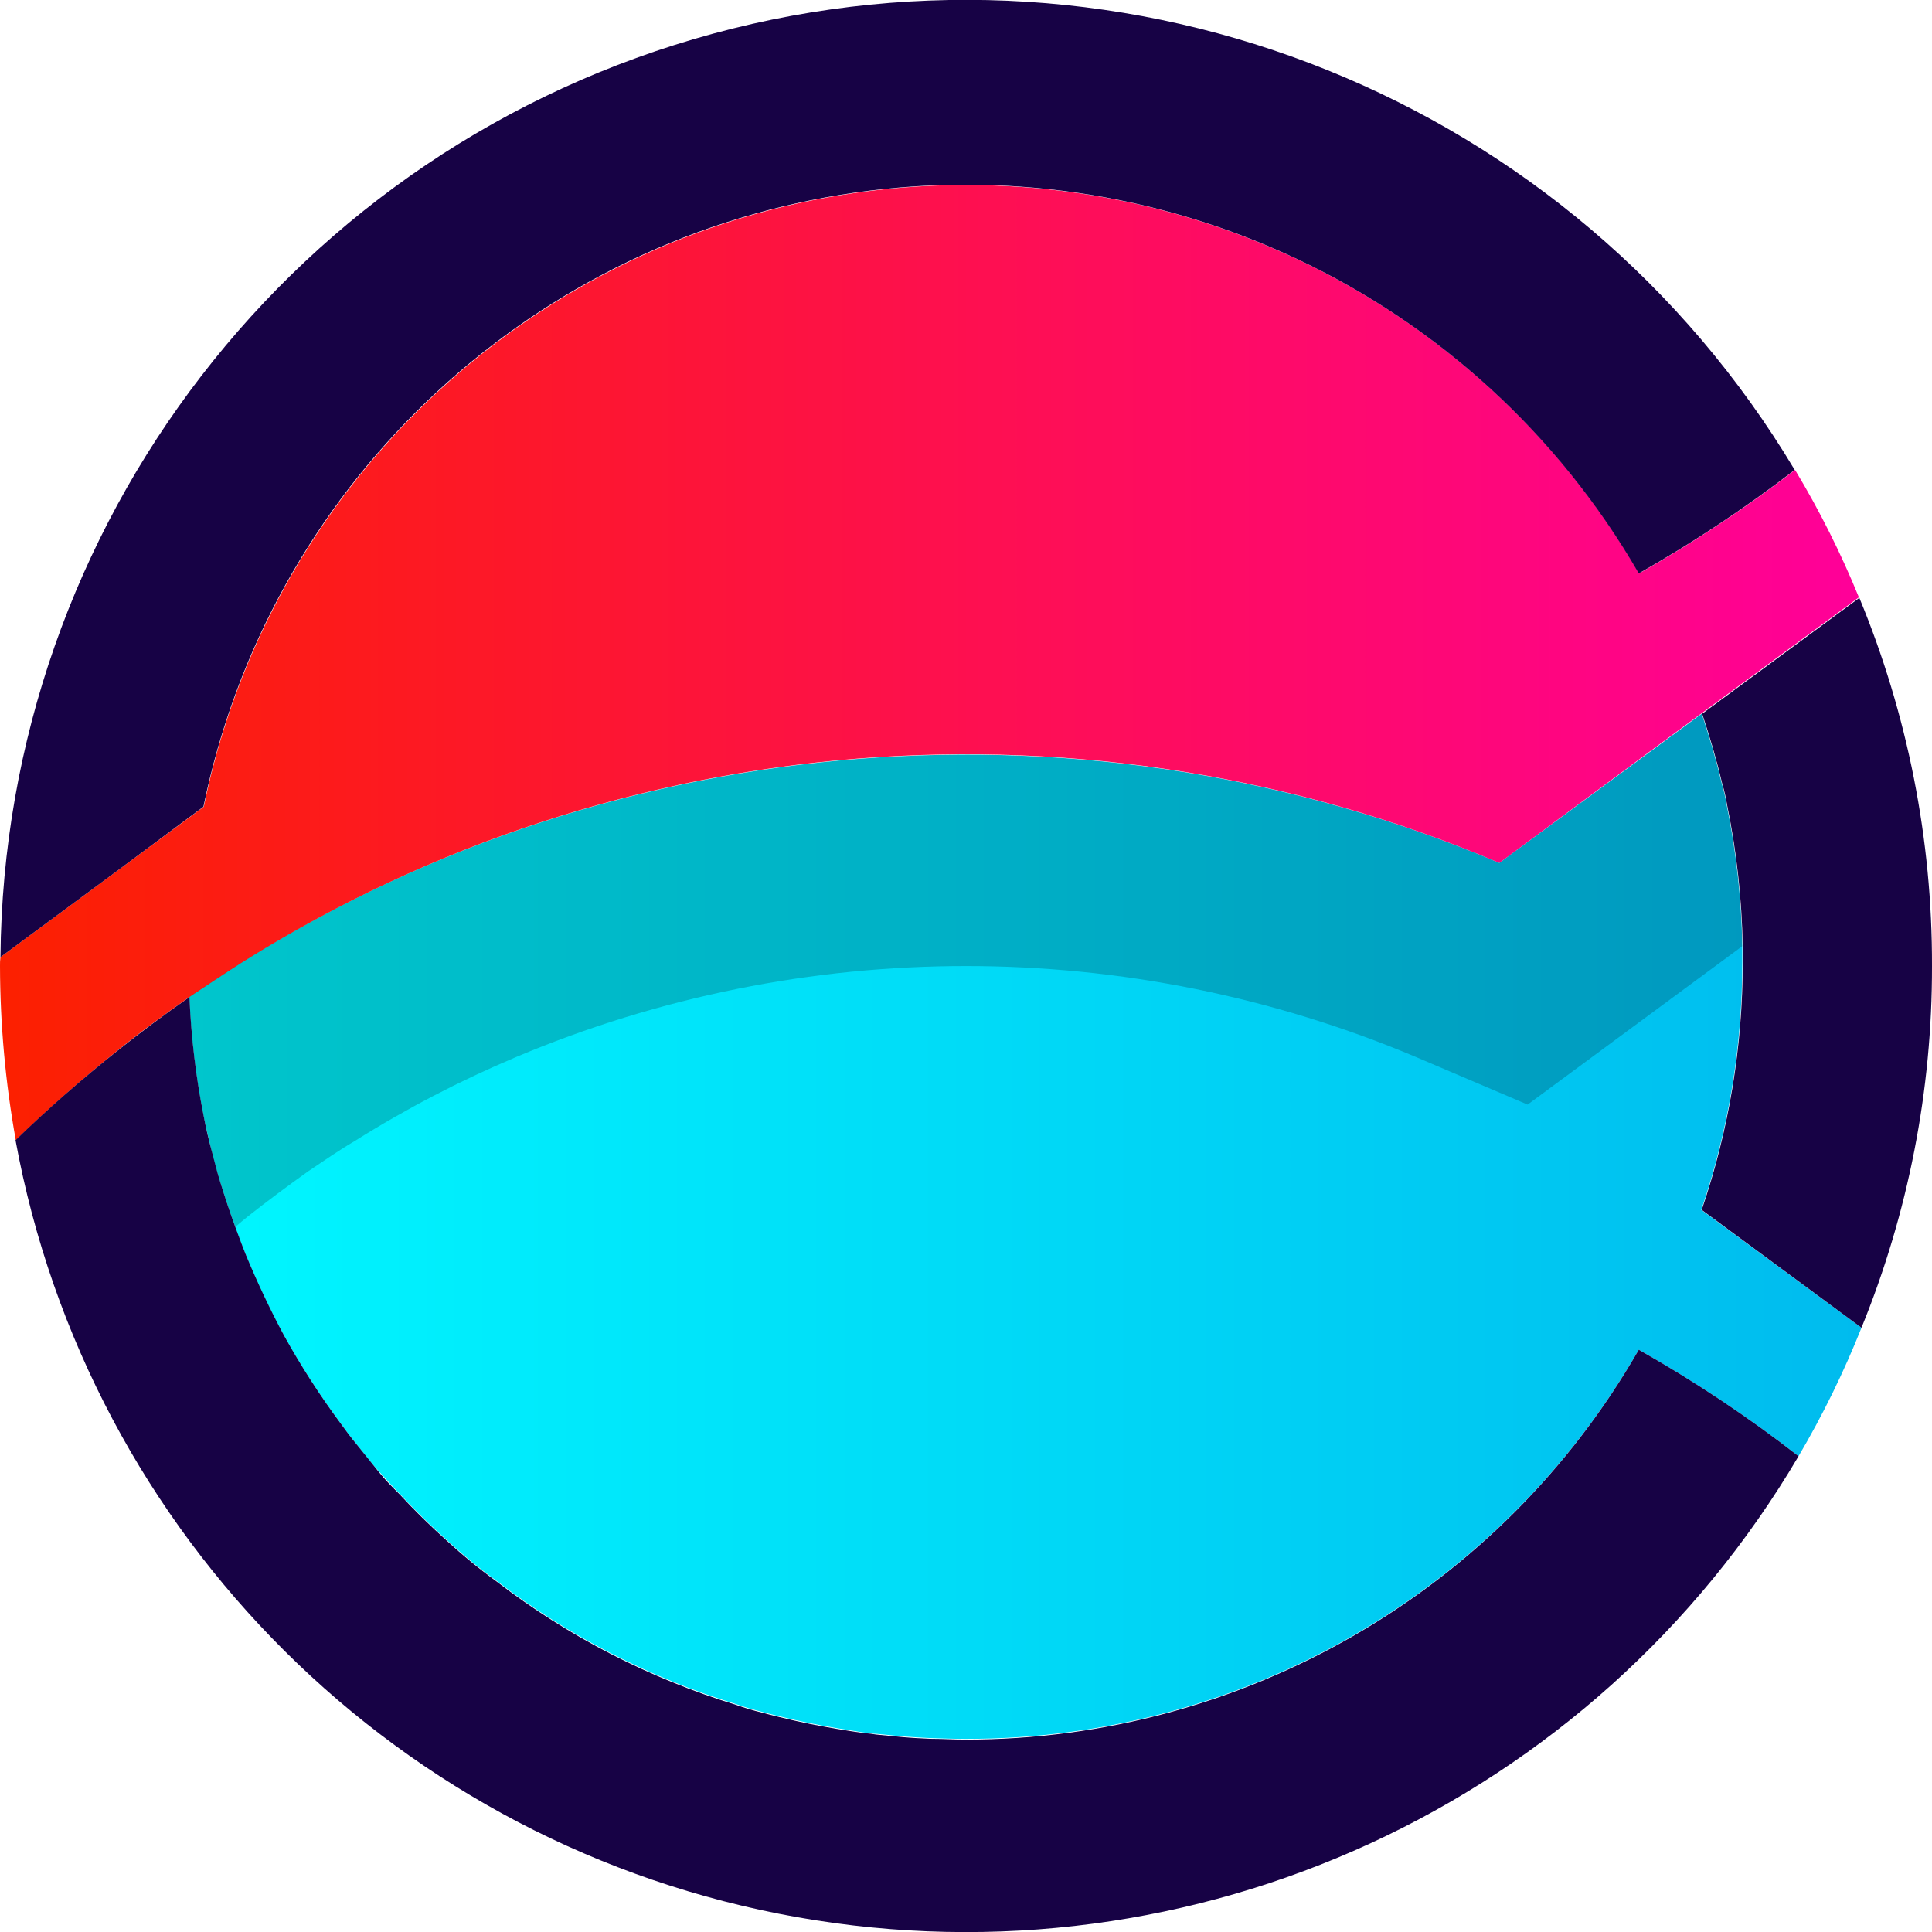
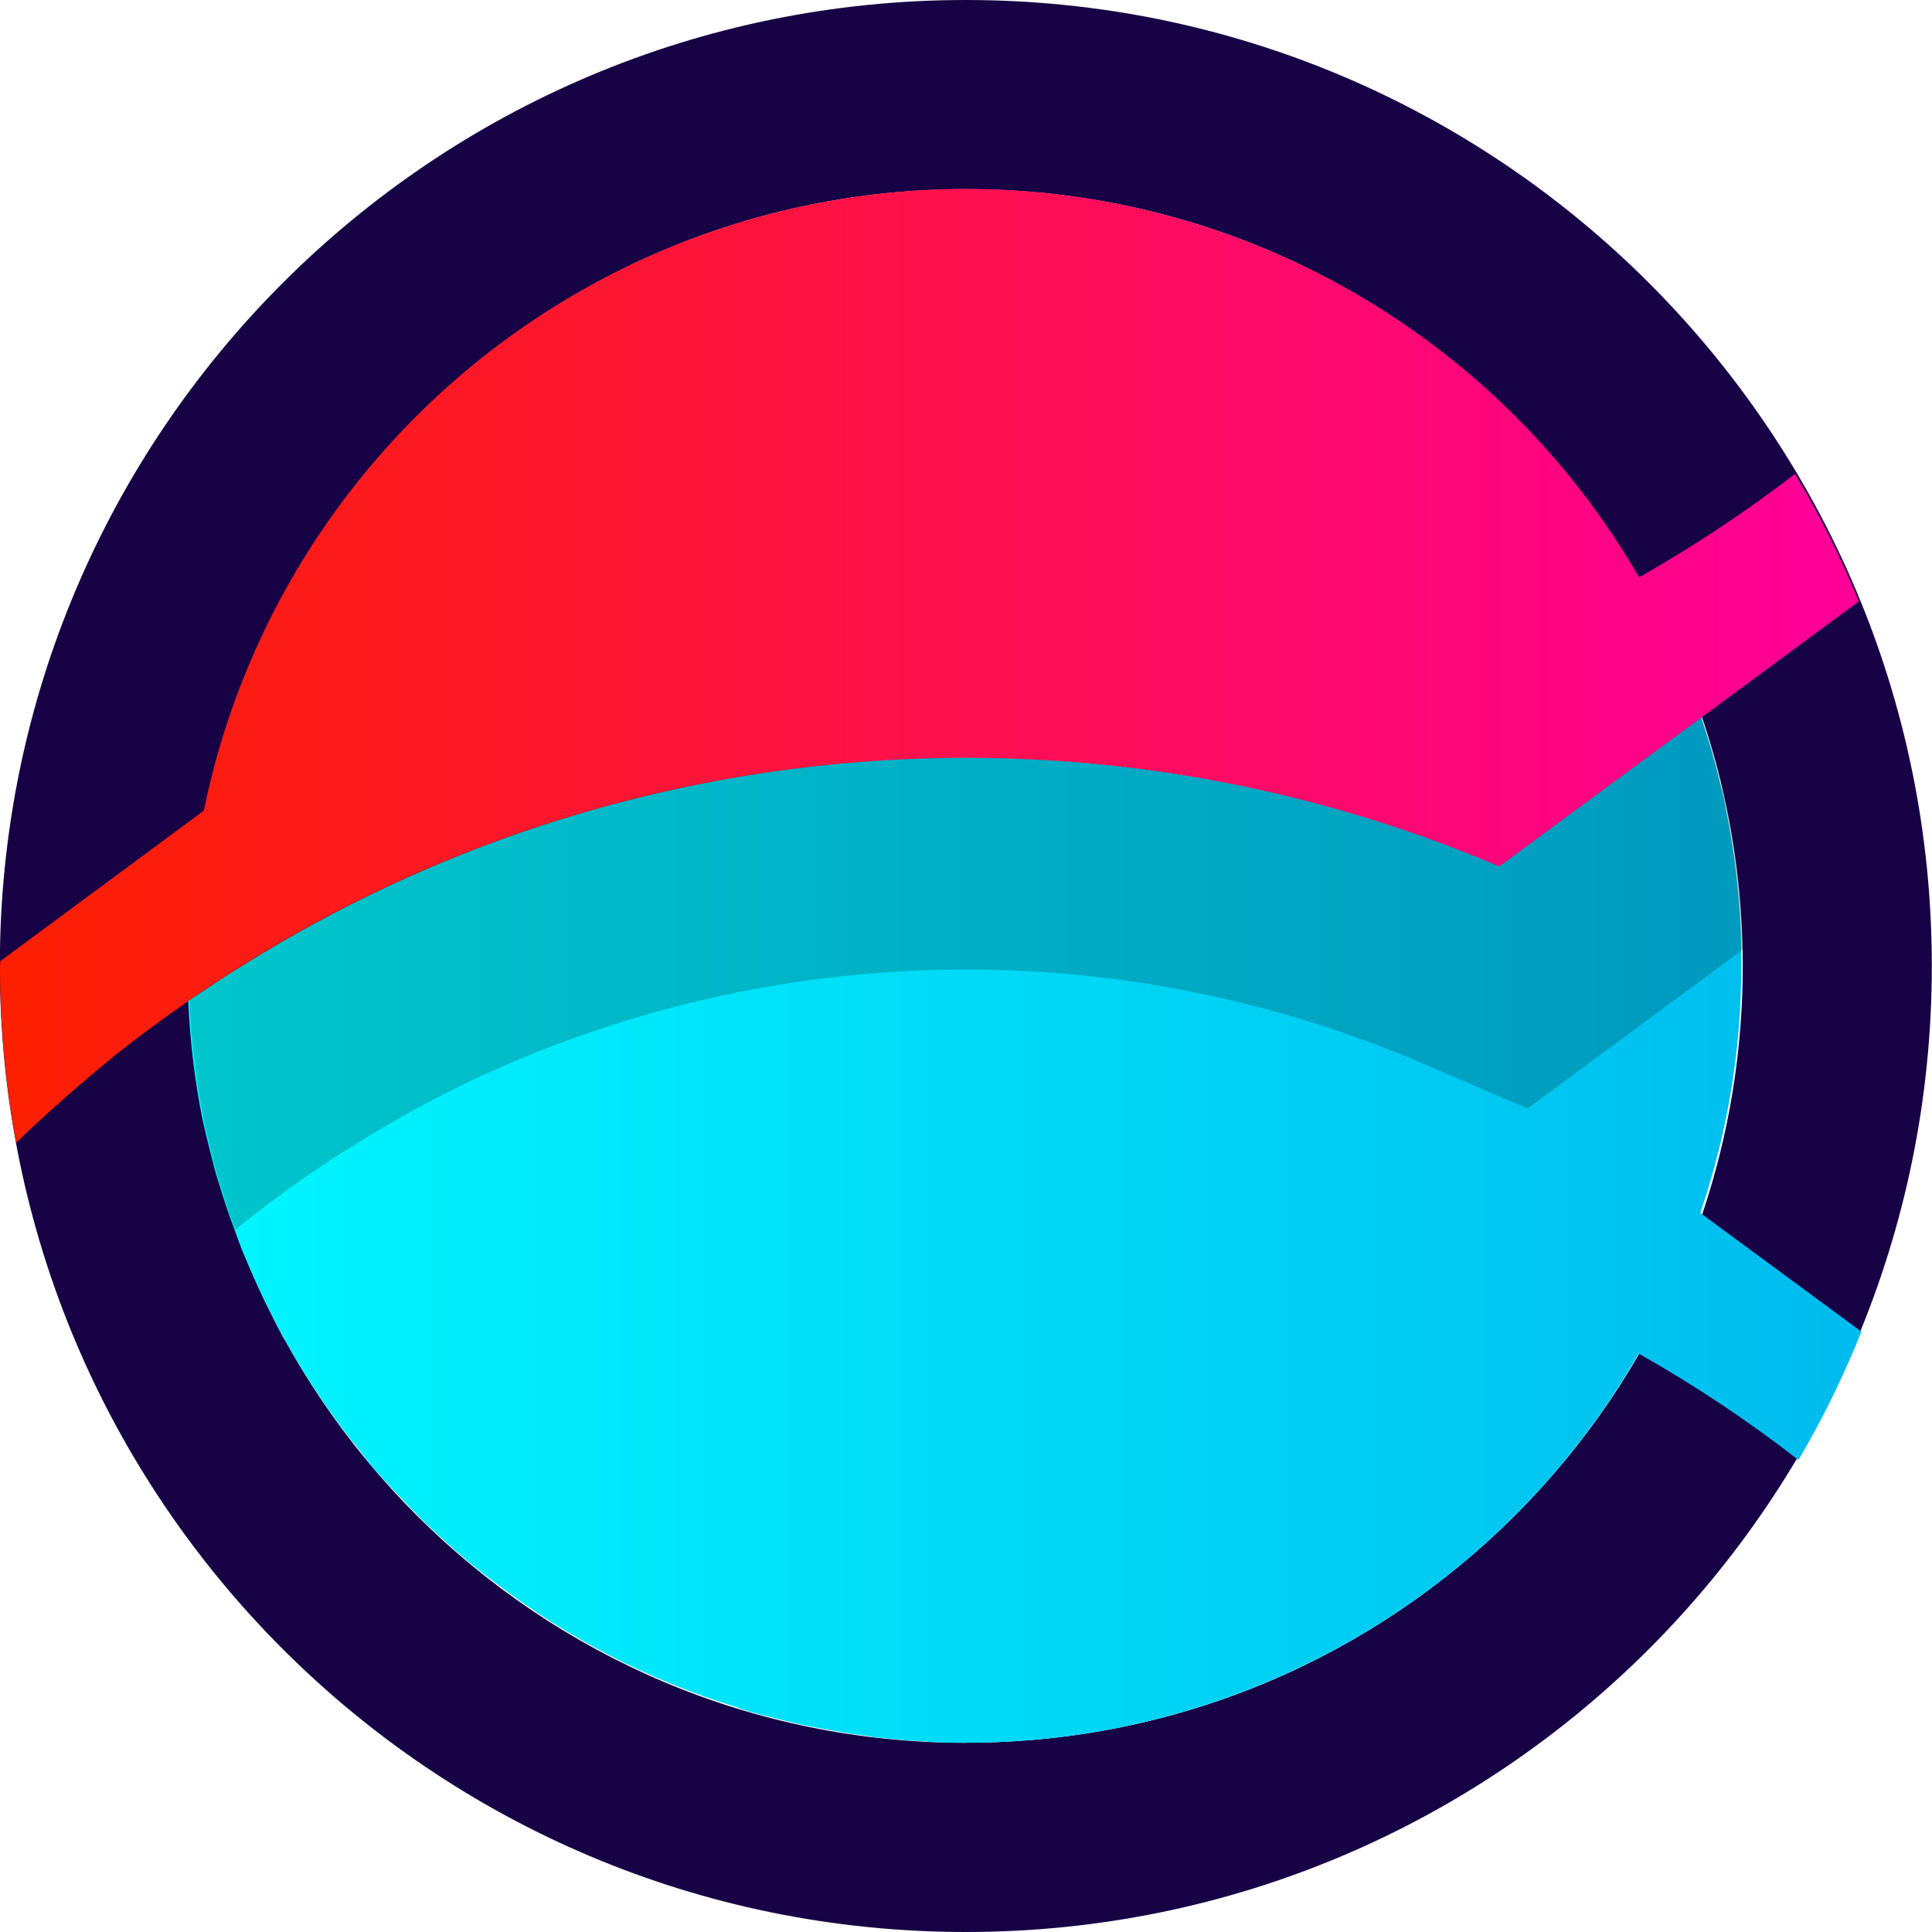
- <svg xmlns="http://www.w3.org/2000/svg" viewBox="0 0 216.71 216.71">
+ <svg xmlns="http://www.w3.org/2000/svg" viewBox="0 0 216.71 216.72">
  <defs>
-     <style>
-       .cls-1{fill:url(#linear-gradient);}.cls-2{fill:url(#linear-gradient-2);}.cls-3{fill:url(#linear-gradient-3);}.cls-4{fill:#170245;}.cls-5{opacity:0.2;}
-     </style>
-     <linearGradient id="linear-gradient" x1="27.59" x2="31.85" y1="145.26" y2="145.26" gradientUnits="userSpaceOnUse">
+     <style>.cls-1{fill:#170245;}.cls-2{fill:url(#linear-gradient);}.cls-3{fill:url(#linear-gradient-2);}.cls-4{fill:url(#linear-gradient-3);}.cls-5{opacity:0.2;}</style>
+     <linearGradient id="linear-gradient" x1="27.59" x2="31.85" y1="145.7" y2="145.7" gradientUnits="userSpaceOnUse">
      <stop offset="0" stop-color="#4f4f4f" />
      <stop offset="1" stop-color="#757575" />
    </linearGradient>
-     <linearGradient id="linear-gradient-2" x1="21.24" x2="208.8" y1="137.56" y2="137.56" gradientUnits="userSpaceOnUse">
+     <linearGradient id="linear-gradient-2" x1="21.24" x2="208.8" y1="138" y2="138" gradientUnits="userSpaceOnUse">
      <stop offset="0" stop-color="#00f7ff" />
      <stop offset="1" stop-color="#0be" />
    </linearGradient>
-     <linearGradient id="linear-gradient-3" x2="208.51" y1="74.3" y2="74.3" gradientUnits="userSpaceOnUse">
+     <linearGradient id="linear-gradient-3" x2="208.51" y1="74.74" y2="74.74" gradientUnits="userSpaceOnUse">
      <stop offset="0" stop-color="#fc2000" />
      <stop offset="1" stop-color="#f09" />
    </linearGradient>
  </defs>
  <g id="Layer_2" data-name="Layer 2">
    <g id="Layer_2-2" data-name="Layer 2">
-       <path d="M31.85 149.74a77.32 77.32 0 0 1-4.26-9 98.16 98.16 0 0 0 4.26 9z" class="cls-1" />
-       <path d="M208.8 148.93a104 104 0 0 1-7.06 14.41 146.85 146.85 0 0 0-17.92-11.94 87 87 0 0 1-75.51 43.65c-1.33 0-2.61-.05-3.93-.09-1-.05-2-.1-3.09-.19l-3-.29c-.19 0-.38 0-.57-.09-.8 0-1.56-.19-2.27-.29-2.14-.33-4.22-.71-6.31-1.18-1.23-.29-2.46-.57-3.65-.9a28.28 28.28 0 0 1-2.89-.86 84.9 84.9 0 0 1-26.9-13.84 62.31 62.31 0 0 1-5.6-4.59c-1.85-1.66-3.6-3.37-5.31-5.22-.8-.8-1.56-1.7-2.37-2.56S40.81 163 40 162c-.67-.81-1.28-1.62-1.85-2.42a88.48 88.48 0 0 1-6.31-9.81 98.16 98.16 0 0 1-4.26-9c-.43-1-.81-2.09-1.19-3.13-.61-1.66-1.18-3.37-1.7-5.07-.38-1.19-.72-2.42-1-3.65s-.62-2.47-.85-3.7a86.68 86.68 0 0 1-1.61-13.41c2-1.33 4-2.66 6-3.94a153.38 153.38 0 0 1 140.95-11.08l17.11-12.61 5.59-4.12c.85 2.56 1.61 5.12 2.23 7.77a19.73 19.73 0 0 1 .57 2.47 86.89 86.89 0 0 1 1.75 15.83v1.75a85.81 85.81 0 0 1-4.6 27.83z" class="cls-2" />
-       <path d="M208.51 67l-17.63 13-5.59 4.12-17.11 12.67a152.93 152.93 0 0 0-140.92 11.09c-2 1.28-4 2.61-6 3.94-2.85 2-5.6 4-8.25 6.16-3.89 3.13-7.63 6.4-11.24 9.91A111.26 111.26 0 0 1 0 108.36a6.63 6.63 0 0 1 .05-1L13 97.79l9.86-7.3a87.25 87.25 0 0 1 161-26.17 150.66 150.66 0 0 0 17.49-11.61A103 103 0 0 1 208.51 67z" class="cls-3" />
-       <path d="M13 97.79L.05 107.36a108.31 108.31 0 0 1 201.26-54.65 150.66 150.66 0 0 1-17.49 11.61 87.23 87.23 0 0 0-161 26.17z" class="cls-4" />
-       <path d="M195.43 106.13l-24.08 17.77-12.46-5.31a129.91 129.91 0 0 0-101.06 0A125.69 125.69 0 0 0 39.77 128c-1.71 1-3.41 2.18-5.17 3.36-2.46 1.76-4.69 3.42-6.78 5.07-.47.38-.94.76-1.42 1.19-.61-1.66-1.18-3.37-1.7-5.07-.38-1.19-.72-2.42-1-3.65s-.62-2.47-.85-3.7a86.68 86.68 0 0 1-1.61-13.41c2-1.33 4-2.66 6-3.94a153.38 153.38 0 0 1 140.94-11.06l17.11-12.61 5.59-4.12c.85 2.56 1.61 5.12 2.23 7.77a19.73 19.73 0 0 1 .57 2.47 86.89 86.89 0 0 1 1.75 15.83z" class="cls-5" />
-       <path d="M183.82 151.4a146.85 146.85 0 0 1 17.92 11.94 108.39 108.39 0 0 1-200-35.45C5.36 124.38 9.1 121.11 13 118c2.65-2.13 5.4-4.17 8.25-6.16a86.68 86.68 0 0 0 1.61 13.41c.23 1.23.52 2.47.85 3.7s.62 2.46 1 3.65c.52 1.7 1.09 3.41 1.7 5.07.38 1 .76 2.09 1.19 3.13a98.16 98.16 0 0 0 4.26 9 88.48 88.48 0 0 0 6.31 9.81c.57.8 1.18 1.61 1.85 2.42.8 1 1.61 2 2.41 3s1.57 1.76 2.37 2.56c1.71 1.85 3.46 3.56 5.31 5.22a62.31 62.31 0 0 0 5.6 4.59 84.9 84.9 0 0 0 26.87 13.84 28.28 28.28 0 0 0 2.89.86c1.19.33 2.42.61 3.65.9 2.09.47 4.17.85 6.31 1.18.71.1 1.47.24 2.27.29.19.05.38.05.57.09l3 .29c1 .09 2 .14 3.09.19 1.32 0 2.6.09 3.93.09a87 87 0 0 0 75.53-43.73zm32.89-43.04a106.85 106.85 0 0 1-7.91 40.57l-17.92-13.22a85.81 85.81 0 0 0 4.6-27.83v-1.75a86.89 86.89 0 0 0-1.75-15.83 19.73 19.73 0 0 0-.57-2.47c-.62-2.65-1.38-5.21-2.23-7.77l17.63-13a107.16 107.16 0 0 1 8.15 41.3z" class="cls-4" />
+       <path d="M108.36 0A108.36 108.36 0 1 0 216.7 108.36 108.35 108.35 0 0 0 108.37 0zm0 195.5a87.14 87.14 0 1 1 87.13-87.14 87.13 87.13 0 0 1-87.2 87.13z" class="cls-1" />
+       <path d="M31.85 150.18a77.32 77.32 0 0 1-4.26-9 98.16 98.16 0 0 0 4.2 9z" class="cls-2" />
+       <path d="M208.8 149.37a104 104 0 0 1-7.06 14.4 146.85 146.85 0 0 0-17.92-11.93 87 87 0 0 1-75.5 43.65c-1.34 0-2.62 0-3.94-.1-1-.1-2-.1-3.1-.2l-3-.3c-.18 0-.37 0-.56-.1l-2.27-.3c-2.14-.4-4.22-.7-6.3-1.2l-3.66-.9c-1-.3-2-.5-2.9-.9a85.3 85.3 0 0 1-26.9-13.85 64.2 64.2 0 0 1-5.6-4.6c-1.9-1.66-3.6-3.37-5.3-5.2-.8-.8-1.6-1.7-2.4-2.57s-1.6-1.96-2.4-3c-.7-.83-1.3-1.63-1.9-2.44a88.48 88.48 0 0 1-6.3-9.8 98.16 98.16 0 0 1-4.3-9c-.47-1-.8-2.1-1.2-3.13-.6-1.65-1.2-3.35-1.7-5.06-.4-1.2-.7-2.4-1-3.6s-.6-2.46-.88-3.7a86.53 86.53 0 0 1-1.6-13.4c2-1.34 4-2.67 6-3.95a153.38 153.38 0 0 1 141-11.05l17.1-12.6 5.6-4.12c.84 2.56 1.6 5.12 2.22 7.77a20.14 20.14 0 0 1 .55 2.48 86.9 86.9 0 0 1 1.75 15.8v1.76a85.77 85.77 0 0 1-4.6 27.83z" class="cls-3" />
+       <path d="M208.5 67.47l-17.62 13-5.6 4.12-17.1 12.6a152.93 152.93 0 0 0-140.92 11.1c-2 1.2-4 2.6-6 3.9-2.85 2-5.6 4-8.25 6.1-3.8 3.13-7.6 6.4-11.2 9.9A111.18 111.18 0 0 1 0 108.8a6.7 6.7 0 0 1 .05-1L13 98.23l9.86-7.3a87.25 87.25 0 0 1 161-26.17 149.4 149.4 0 0 0 17.5-11.6 102.54 102.54 0 0 1 7.15 14.3z" class="cls-4" />
+       <path d="M195.43 106.57l-24.08 17.78L158.9 119a129.8 129.8 0 0 0-101.07 0 125.62 125.62 0 0 0-18.06 9.43c-1.7 1-3.4 2.18-5.17 3.36-2.46 1.7-4.7 3.4-6.78 5-.47.4-.94.7-1.42 1.2-.6-1.7-1.18-3.4-1.7-5.1-.38-1.2-.72-2.4-1-3.68s-.62-2.47-.85-3.7a86.53 86.53 0 0 1-1.6-13.4c2-1.35 4-2.68 6-3.96a153.38 153.38 0 0 1 140.93-11l17.1-12.6 5.6-4.13c.85 2.55 1.6 5.1 2.23 7.76a20.14 20.14 0 0 1 .6 2.47 86.9 86.9 0 0 1 1.8 15.9z" class="cls-5" />
    </g>
  </g>
</svg>
